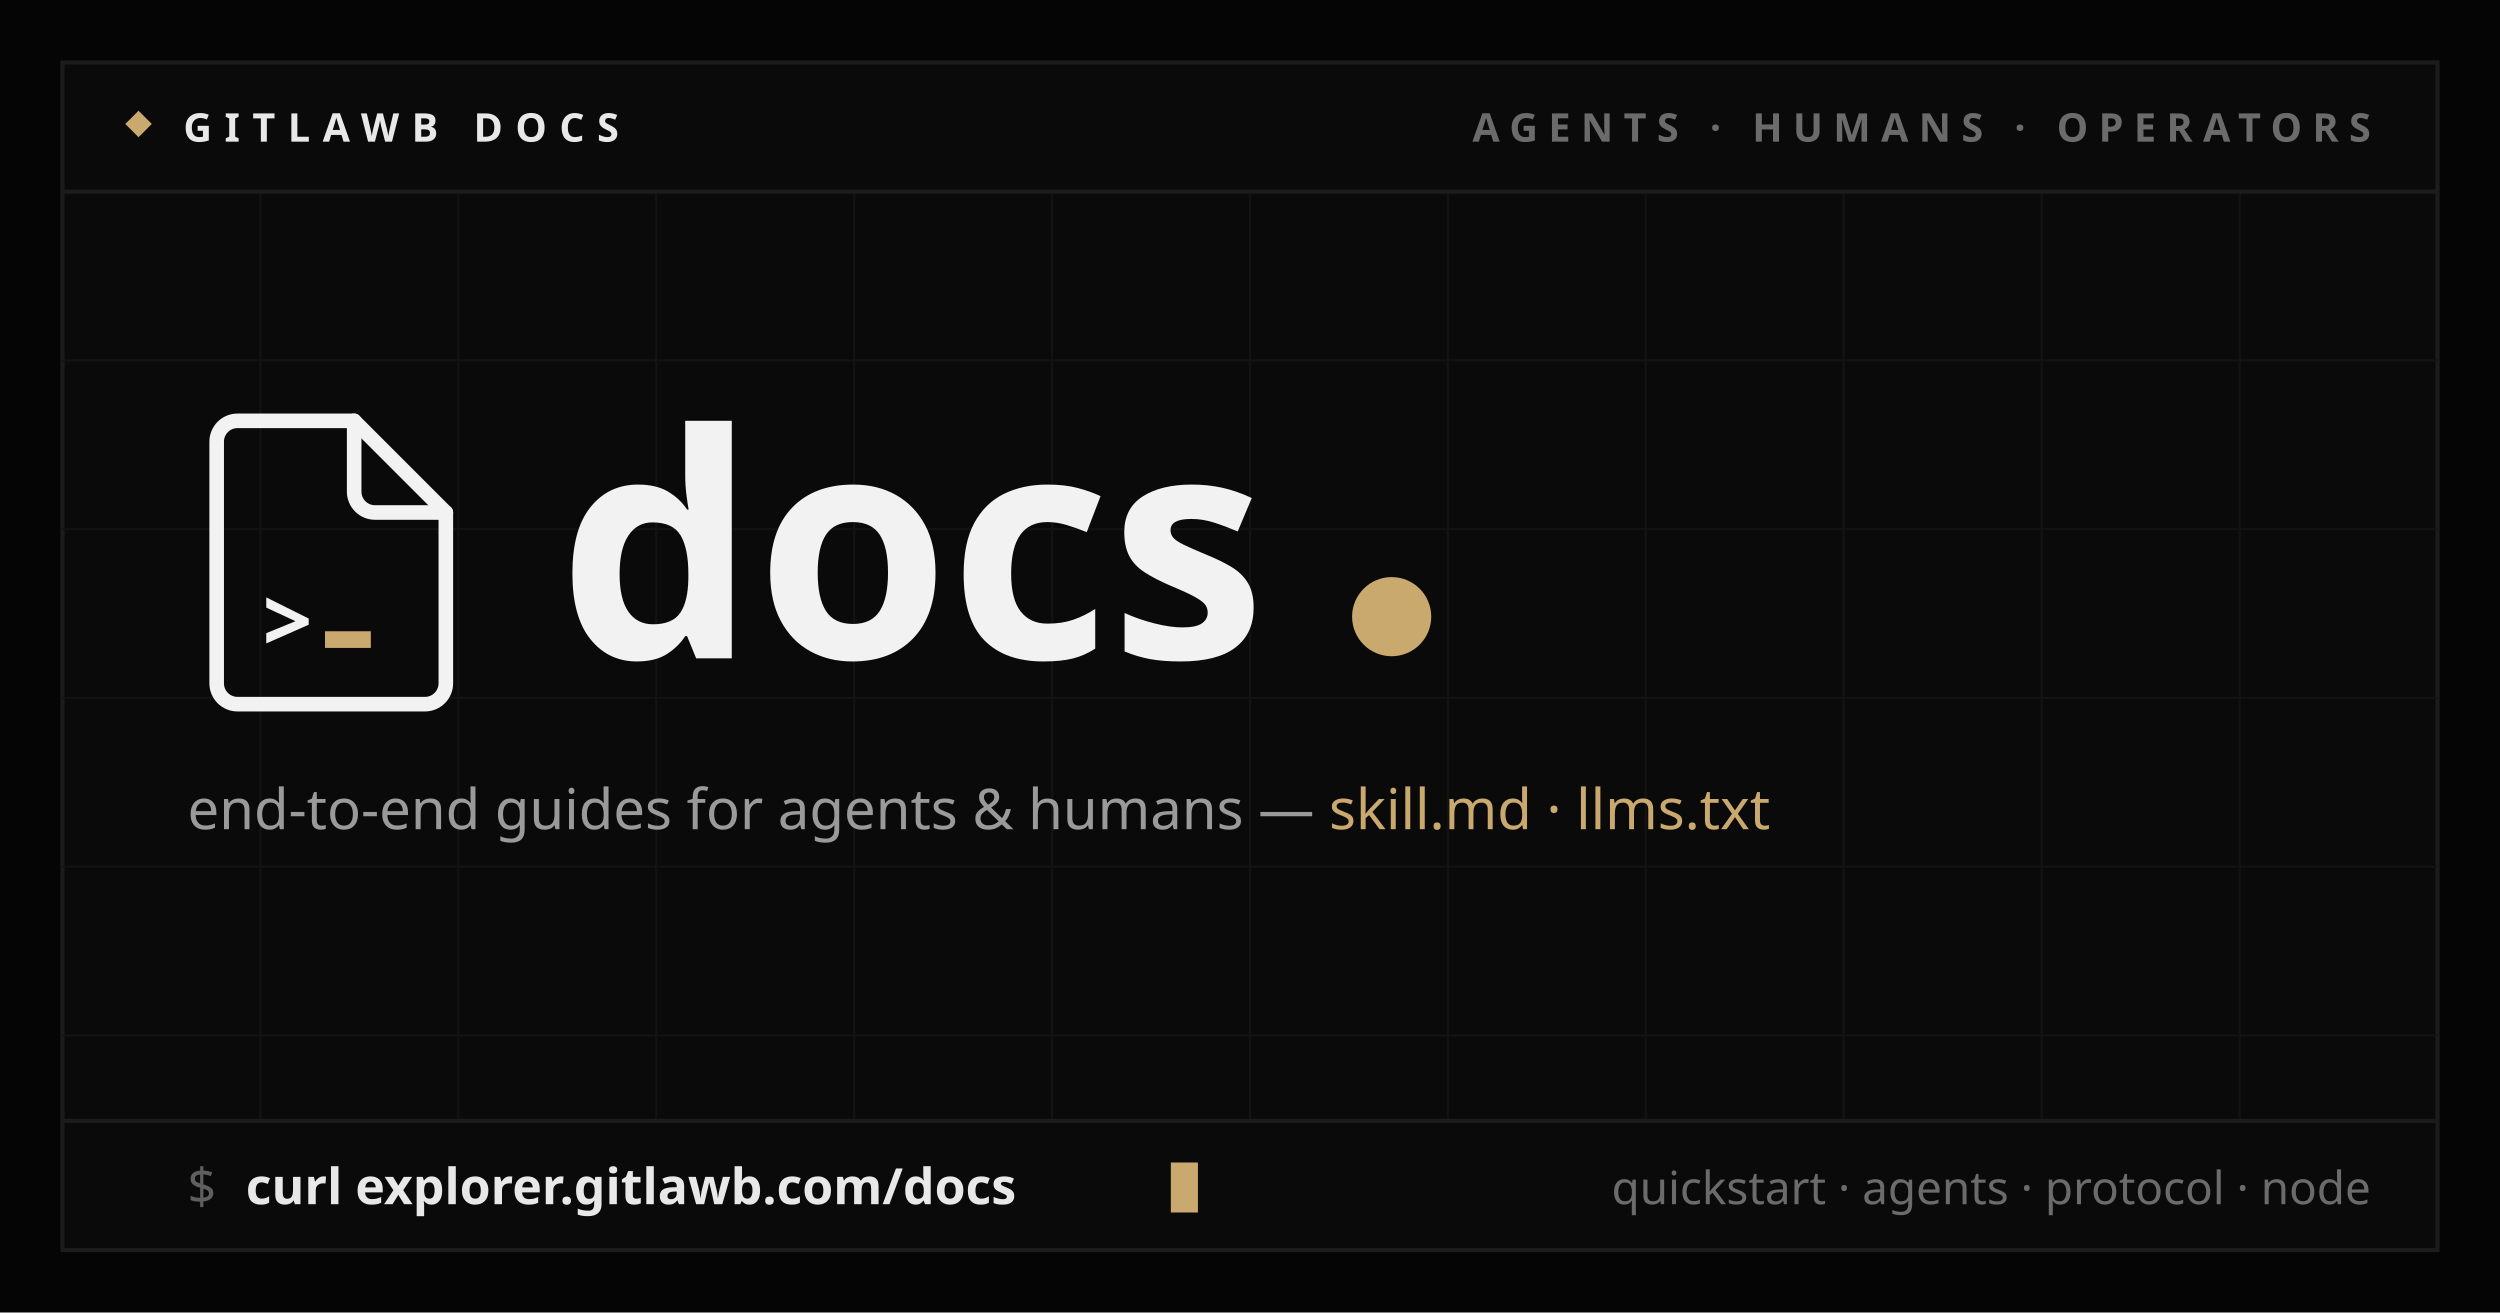
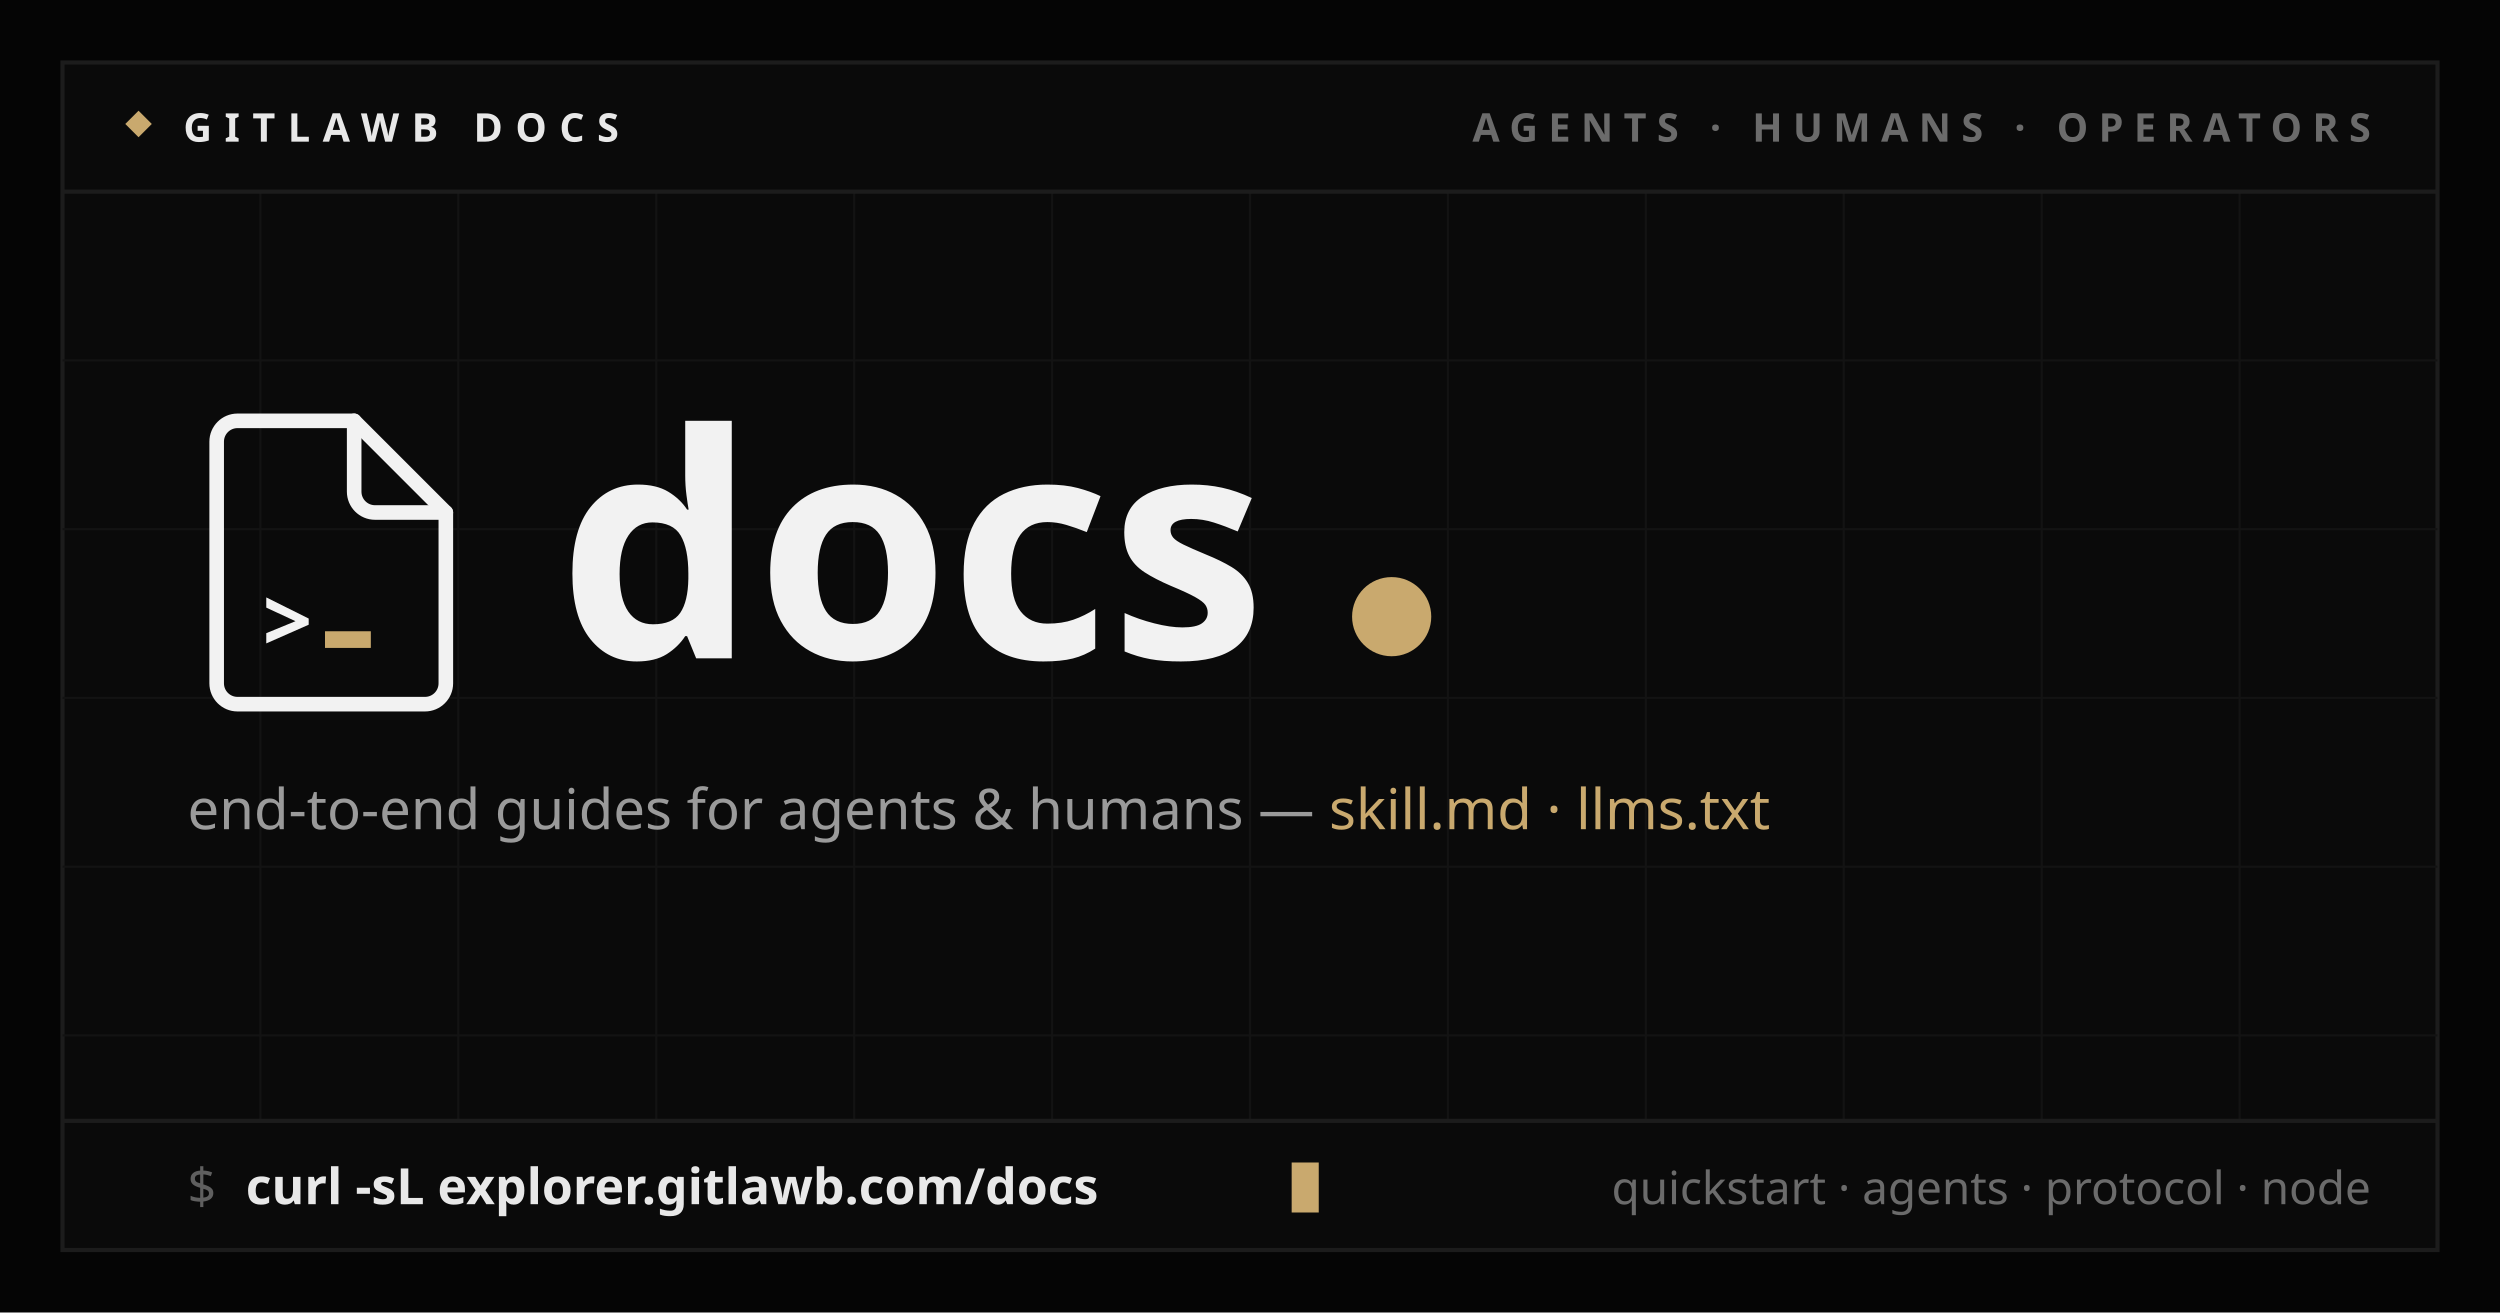
<svg xmlns="http://www.w3.org/2000/svg" width="1200" height="630" viewBox="0 0 1200 630">
  <rect width="1200" height="630" fill="#050505" />
  <rect x="30" y="30" width="1140" height="570" fill="#0a0a0a" stroke="#1c1c1c" stroke-width="2" />
  <g stroke="#131313" stroke-width="1">
    <line x1="125" y1="92" x2="125" y2="538" />
    <line x1="220" y1="92" x2="220" y2="538" />
    <line x1="315" y1="92" x2="315" y2="538" />
    <line x1="410" y1="92" x2="410" y2="538" />
    <line x1="505" y1="92" x2="505" y2="538" />
    <line x1="600" y1="92" x2="600" y2="538" />
    <line x1="695" y1="92" x2="695" y2="538" />
    <line x1="790" y1="92" x2="790" y2="538" />
    <line x1="885" y1="92" x2="885" y2="538" />
    <line x1="980" y1="92" x2="980" y2="538" />
    <line x1="1075" y1="92" x2="1075" y2="538" />
    <line x1="30" y1="173" x2="1170" y2="173" />
    <line x1="30" y1="254" x2="1170" y2="254" />
    <line x1="30" y1="335" x2="1170" y2="335" />
    <line x1="30" y1="416" x2="1170" y2="416" />
    <line x1="30" y1="497" x2="1170" y2="497" />
  </g>
  <line x1="30" y1="92" x2="1170" y2="92" stroke="#1c1c1c" stroke-width="2" />
  <rect x="62" y="55" width="9" height="9" fill="#c9a96e" transform="rotate(45 66.5 59.5)" />
  <text x="88" y="68" font-family="JetBrains Mono" font-weight="700" font-size="19" letter-spacing="6" fill="#e8e8e8">GITLAWB DOCS</text>
  <text x="1138" y="68" text-anchor="end" font-family="JetBrains Mono" font-weight="700" font-size="19" letter-spacing="5" fill="#6b6b6b">AGENTS · HUMANS · OPERATORS</text>
  <g stroke="#f2f2f2" stroke-width="7" fill="none" stroke-linejoin="round" stroke-linecap="round">
    <path d="M104 212 a10 10 0 0 1 10 -10 h56 l44 44 v82 a10 10 0 0 1 -10 10 h-90 a10 10 0 0 1 -10 -10 z" />
    <path d="M170 202 v34 a10 10 0 0 0 10 10 h34" />
  </g>
  <text x="126" y="313" font-family="JetBrains Mono" font-weight="800" font-size="42" fill="#f2f2f2">&gt;</text>
  <rect x="156" y="303" width="22" height="8" fill="#c9a96e" />
  <text x="268" y="316" font-family="JetBrains Mono" font-weight="800" font-size="150" fill="#f2f2f2">docs</text>
  <circle cx="668" cy="296" r="19" fill="#c9a96e" />
  <text x="90" y="398" font-family="JetBrains Mono" font-weight="500" font-size="27" fill="#9a9a9a">end-to-end guides for agents &amp; humans — <tspan fill="#c9a96e">skill.md · llms.txt</tspan>
  </text>
  <line x1="30" y1="538" x2="1170" y2="538" stroke="#1c1c1c" stroke-width="2" />
  <text x="90" y="578" font-family="JetBrains Mono" font-weight="500" font-size="24" fill="#5f5f5f">$</text>
-   <text x="118" y="578" font-family="JetBrains Mono" font-weight="700" font-size="24" fill="#e8e8e8">curl explorer.gitlawb.com/docs</text>
-   <rect x="562" y="558" width="13" height="24" fill="#c9a96e" />
+   <text x="118" y="578" font-family="JetBrains Mono" font-weight="700" font-size="24" fill="#e8e8e8">curl -sL explorer.gitlawb.com/docs</text>
+   <rect x="620" y="558" width="13" height="24" fill="#c9a96e" />
  <text x="1138" y="578" text-anchor="end" font-family="JetBrains Mono" font-weight="500" font-size="22" fill="#6b6b6b">quickstart · agents · protocol · node</text>
</svg>
